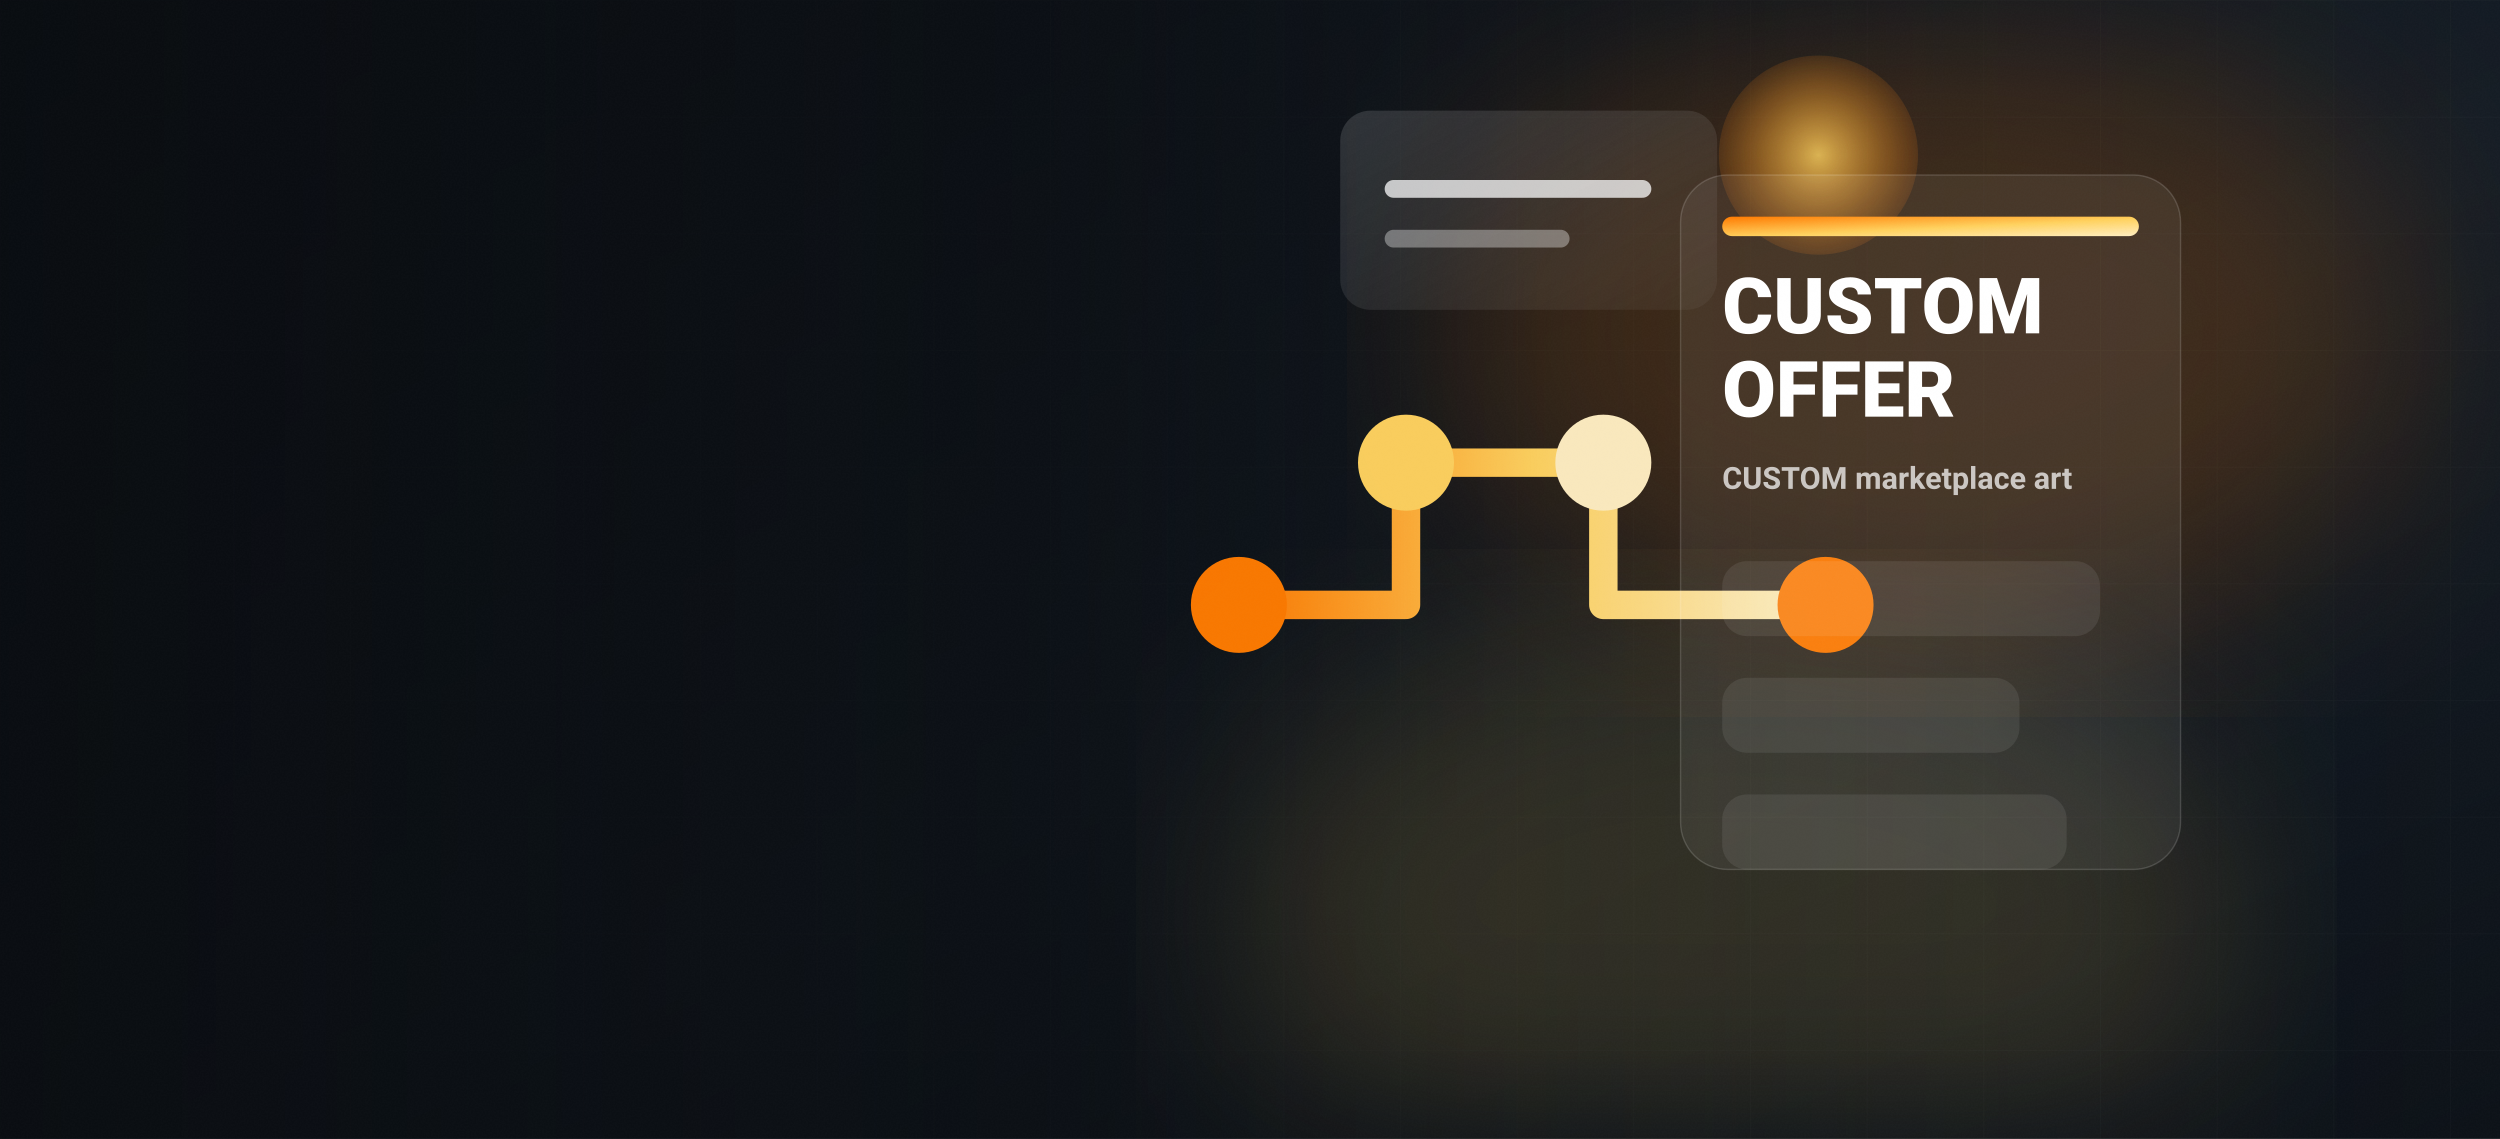
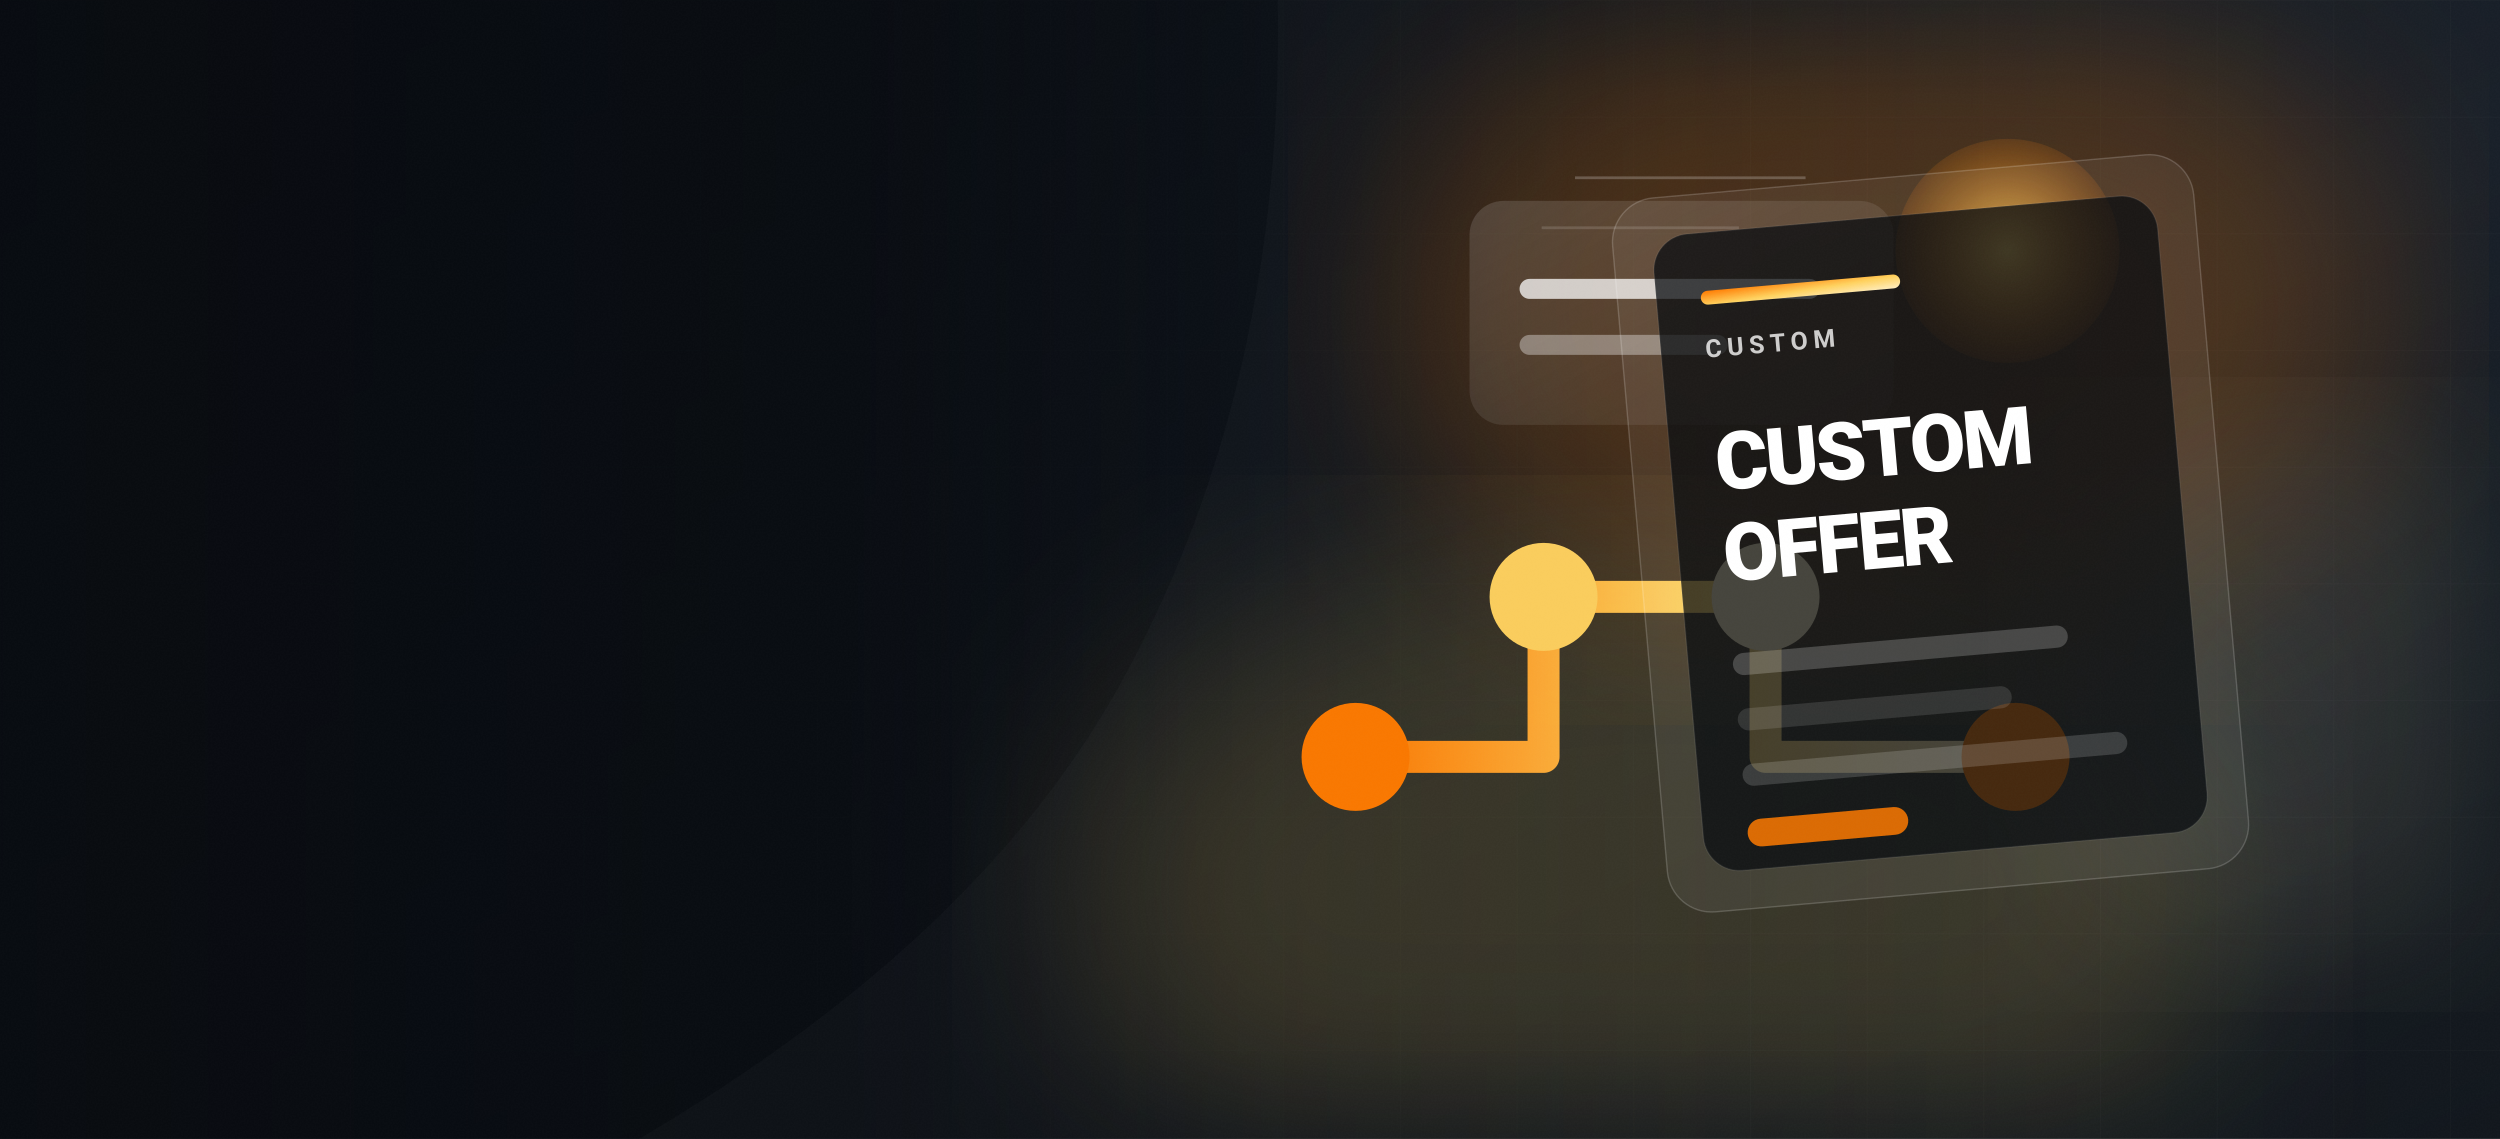
<svg xmlns="http://www.w3.org/2000/svg" viewBox="0 0 1800 820" role="img" aria-label="CUSTOM OFFER hero art">
  <defs>
    <linearGradient id="bghero11" x1="0" y1="0" x2="1" y2="1">
      <stop offset="0%" stop-color="#0f141b" />
      <stop offset="56%" stop-color="#141c25" />
      <stop offset="100%" stop-color="#0d1218" />
    </linearGradient>
    <linearGradient id="accenthero11" x1="0" y1="0" x2="1" y2="1">
      <stop offset="0%" stop-color="#ff7a00" />
      <stop offset="55%" stop-color="#ffd25f" />
      <stop offset="100%" stop-color="#ffeec1" />
    </linearGradient>
    <linearGradient id="glassA" x1="0" y1="0" x2="1" y2="1">
      <stop offset="0%" stop-color="rgba(255,255,255,.14)" />
      <stop offset="100%" stop-color="rgba(255,255,255,.04)" />
    </linearGradient>
    <linearGradient id="glassB" x1="0" y1="0" x2="1" y2="1">
      <stop offset="0%" stop-color="rgba(255,255,255,.1)" />
      <stop offset="100%" stop-color="rgba(255,255,255,.02)" />
    </linearGradient>
    <radialGradient id="orbA" cx="50%" cy="50%" r="60%">
      <stop offset="0%" stop-color="#ffd25f" stop-opacity=".95" />
      <stop offset="100%" stop-color="#ff7a00" stop-opacity="0" />
    </radialGradient>
    <linearGradient id="panelLine" x1="0" y1="0" x2="1" y2="0">
      <stop offset="0%" stop-color="#ff7a00" />
      <stop offset="50%" stop-color="#ffd25f" />
      <stop offset="100%" stop-color="#ffeec1" />
    </linearGradient>
    <pattern id="gridhero11" width="84" height="84" patternUnits="userSpaceOnUse">
      <path d="M84 0H0V84" fill="none" stroke="rgba(255,255,255,.06)" stroke-width="1" />
    </pattern>
    <filter id="noisehero11" x="-20%" y="-20%" width="140%" height="140%">
      <feTurbulence type="fractalNoise" baseFrequency="0.8" numOctaves="2" stitchTiles="stitch" />
      <feColorMatrix type="saturate" values="0" />
      <feComponentTransfer>
        <feFuncA type="table" tableValues="0 0 .07 .1" />
      </feComponentTransfer>
    </filter>
    <filter id="blurhero11">
      <feGaussianBlur stdDeviation="70" />
    </filter>
  </defs>
  <rect width="1800" height="820" fill="url(#bghero11)" />
  <rect width="1800" height="820" fill="url(#gridhero11)" opacity=".36" />
  <rect width="1800" height="820" fill="url(#fade11)" />
  <defs>
    <linearGradient id="fade11" x1="0" y1="0" x2="1" y2="0">
-       <stop offset="0%" stop-color="rgba(9,12,16,.92)" />
-       <stop offset="42%" stop-color="rgba(9,12,16,.68)" />
-       <stop offset="80%" stop-color="rgba(9,12,16,.12)" />
+       <stop offset="0%" stop-color="rgba(8,11,16,.98)" />
+       <stop offset="34%" stop-color="rgba(8,11,16,.88)" />
+       <stop offset="58%" stop-color="rgba(8,11,16,.48)" />
+       <stop offset="82%" stop-color="rgba(8,11,16,.08)" />
      <stop offset="100%" stop-color="rgba(9,12,16,0)" />
    </linearGradient>
  </defs>
-   <ellipse cx="1390" cy="240" rx="350" ry="230" fill="#ff7a00" opacity=".18" filter="url(#blurhero11)" />
-   <ellipse cx="1250" cy="660" rx="360" ry="220" fill="#ffd25f" opacity=".14" filter="url(#blurhero11)" />
-   <g transform="translate(700 -120) scale(.64)">
+   <path d="M620 0h1180v820H460c164-96 280-206 348-330c80-146 115-310 112-490z" fill="rgba(255,255,255,.02)" />
+   <ellipse cx="1360" cy="222" rx="360" ry="250" fill="#ff7a00" opacity=".22" filter="url(#blurhero11)" />
+   <ellipse cx="1190" cy="642" rx="420" ry="250" fill="#ffd25f" opacity=".16" filter="url(#blurhero11)" />
+   <ellipse cx="1660" cy="500" rx="190" ry="190" fill="#ffeec1" opacity=".1" filter="url(#blurhero11)" />
+   <g transform="translate(760 -80) scale(.72)">
    <g opacity="0.97">
      <path d="M300 868h188v-160h222v160h250" stroke="url(#panelLine)" stroke-width="32" stroke-linecap="round" stroke-linejoin="round" fill="none" />
      <circle cx="300" cy="868" r="54" fill="#ff7a00" />
      <circle cx="488" cy="708" r="54" fill="#ffd25f" />
      <circle cx="710" cy="708" r="54" fill="#ffeec1" />
      <circle cx="960" cy="868" r="54" fill="#ff7a00" />
      <rect x="414" y="312" width="424" height="224" rx="34" fill="url(#glassA)" />
      <path d="M474 400h280" stroke="#fff" stroke-width="20" stroke-linecap="round" opacity=".76" />
      <path d="M474 456h188" stroke="#fff" stroke-width="20" stroke-linecap="round" opacity=".36" />
      <circle cx="952" cy="362" r="112" fill="url(#orbA)" opacity=".88" />
    </g>
  </g>
-   <rect x="1210" y="126" width="360" height="500" rx="34" fill="rgba(255,255,255,.06)" stroke="rgba(255,255,255,.16)" />
-   <rect x="1240" y="156" width="300" height="14" rx="7" fill="url(#accenthero11)" />
-   <text x="1240" y="240" fill="#ffffff" font-size="56" font-family="Roboto, Arial, sans-serif" font-weight="900">CUSTOM</text>
-   <text x="1240" y="300" fill="#ffffff" font-size="56" font-family="Roboto, Arial, sans-serif" font-weight="900">OFFER</text>
-   <text x="1240" y="352" fill="rgba(255,255,255,.72)" font-size="22" font-family="Roboto, Arial, sans-serif" font-weight="600">CUSTOM marketplace art</text>
-   <g transform="translate(1240 404)">
-     <rect width="272" height="54" rx="18" fill="rgba(255,255,255,.08)" />
-     <rect y="84" width="214" height="54" rx="18" fill="rgba(255,255,255,.08)" />
-     <rect y="168" width="248" height="54" rx="18" fill="rgba(255,255,255,.08)" />
+   <g transform="translate(1180 126) rotate(-5 210 258)">
+     <rect width="420" height="516" rx="32" fill="rgba(255,255,255,.06)" stroke="rgba(255,255,255,.18)" />
+     <rect x="28" y="28" width="364" height="460" rx="26" fill="rgba(8,11,16,.74)" stroke="rgba(255,255,255,.08)" />
+     <rect x="60" y="70" width="144" height="10" rx="5" fill="url(#accenthero11)" />
+     <text x="60" y="118" fill="rgba(255,255,255,.78)" font-size="18" font-family="Roboto, Arial, sans-serif" font-weight="700" letter-spacing="4">CUSTOM</text>
+     <text x="60" y="214" fill="#ffffff" font-size="58" font-family="Roboto, Arial, sans-serif" font-weight="900" letter-spacing="-2">CUSTOM</text>
+     <text x="60" y="280" fill="#ffffff" font-size="58" font-family="Roboto, Arial, sans-serif" font-weight="900" letter-spacing="-2">OFFER</text>
+     <rect x="60" y="332" width="242" height="16" rx="8" fill="rgba(255,255,255,.2)" />
+     <rect x="60" y="372" width="198" height="16" rx="8" fill="rgba(255,255,255,.12)" />
+     <rect x="60" y="412" width="278" height="16" rx="8" fill="rgba(255,255,255,.16)" />
+     <rect x="60" y="452" width="116" height="20" rx="10" fill="#ff7a00" opacity=".84" />
  </g>
+   <path d="M1134 128l166 0" stroke="rgba(255,255,255,.22)" stroke-width="2" />
+   <path d="M1110 164l142 0" stroke="rgba(255,255,255,.14)" stroke-width="2" />
  <rect width="1800" height="820" filter="url(#noisehero11)" opacity=".14" />
</svg>
